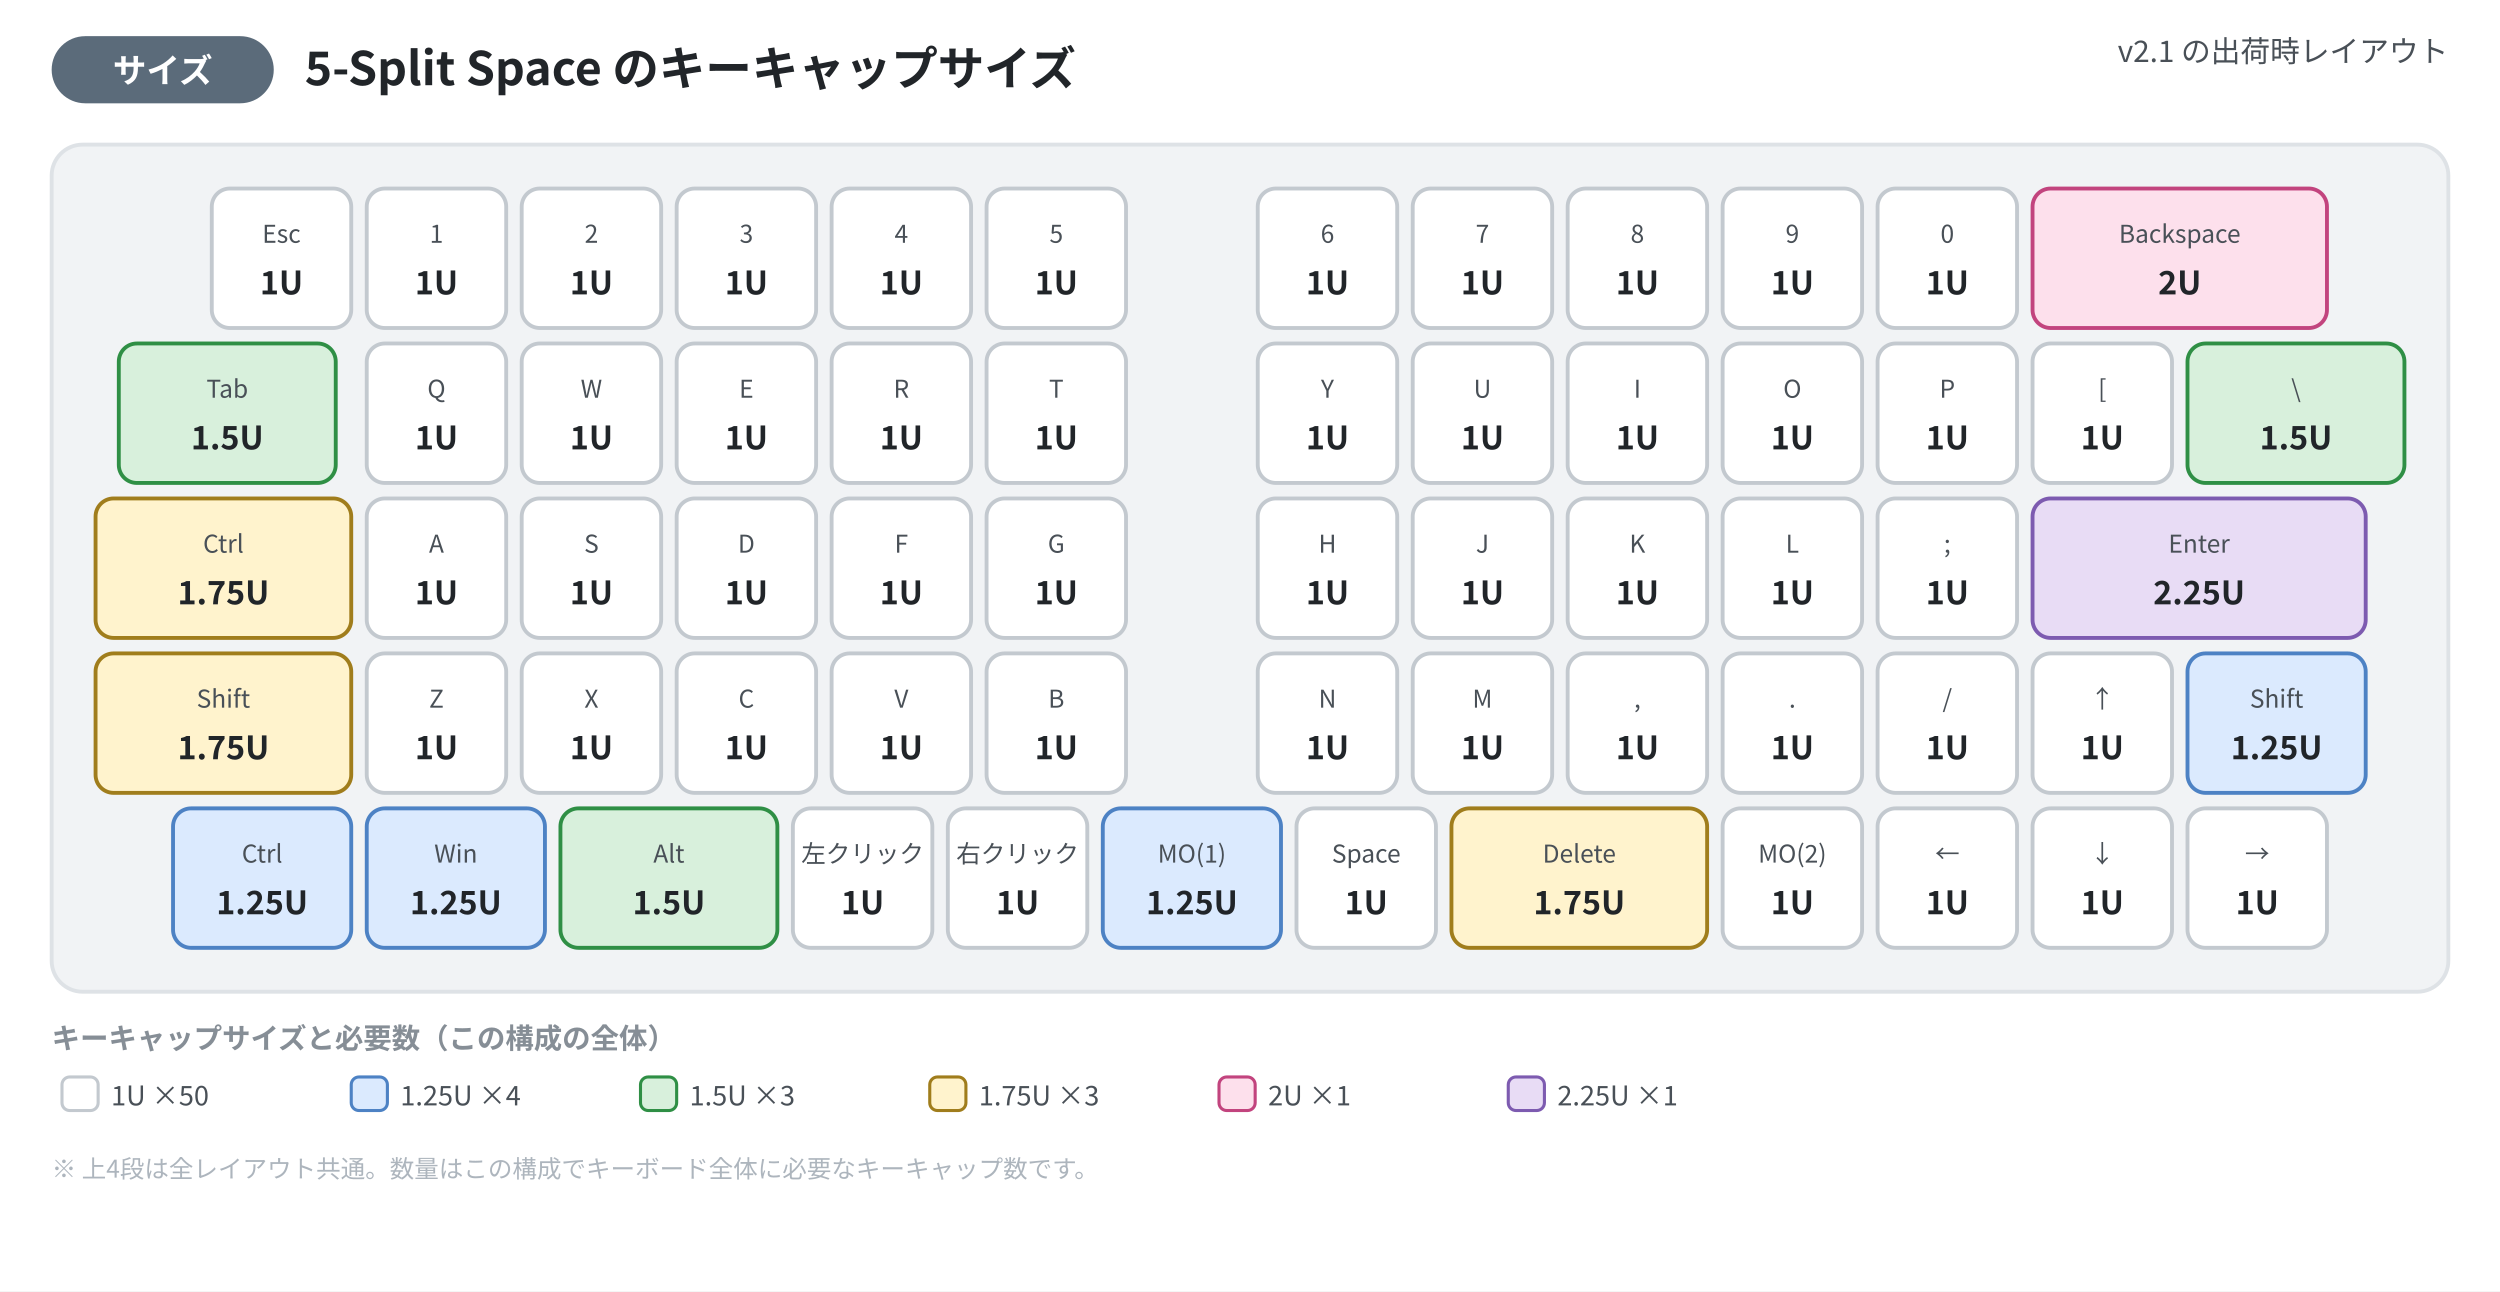
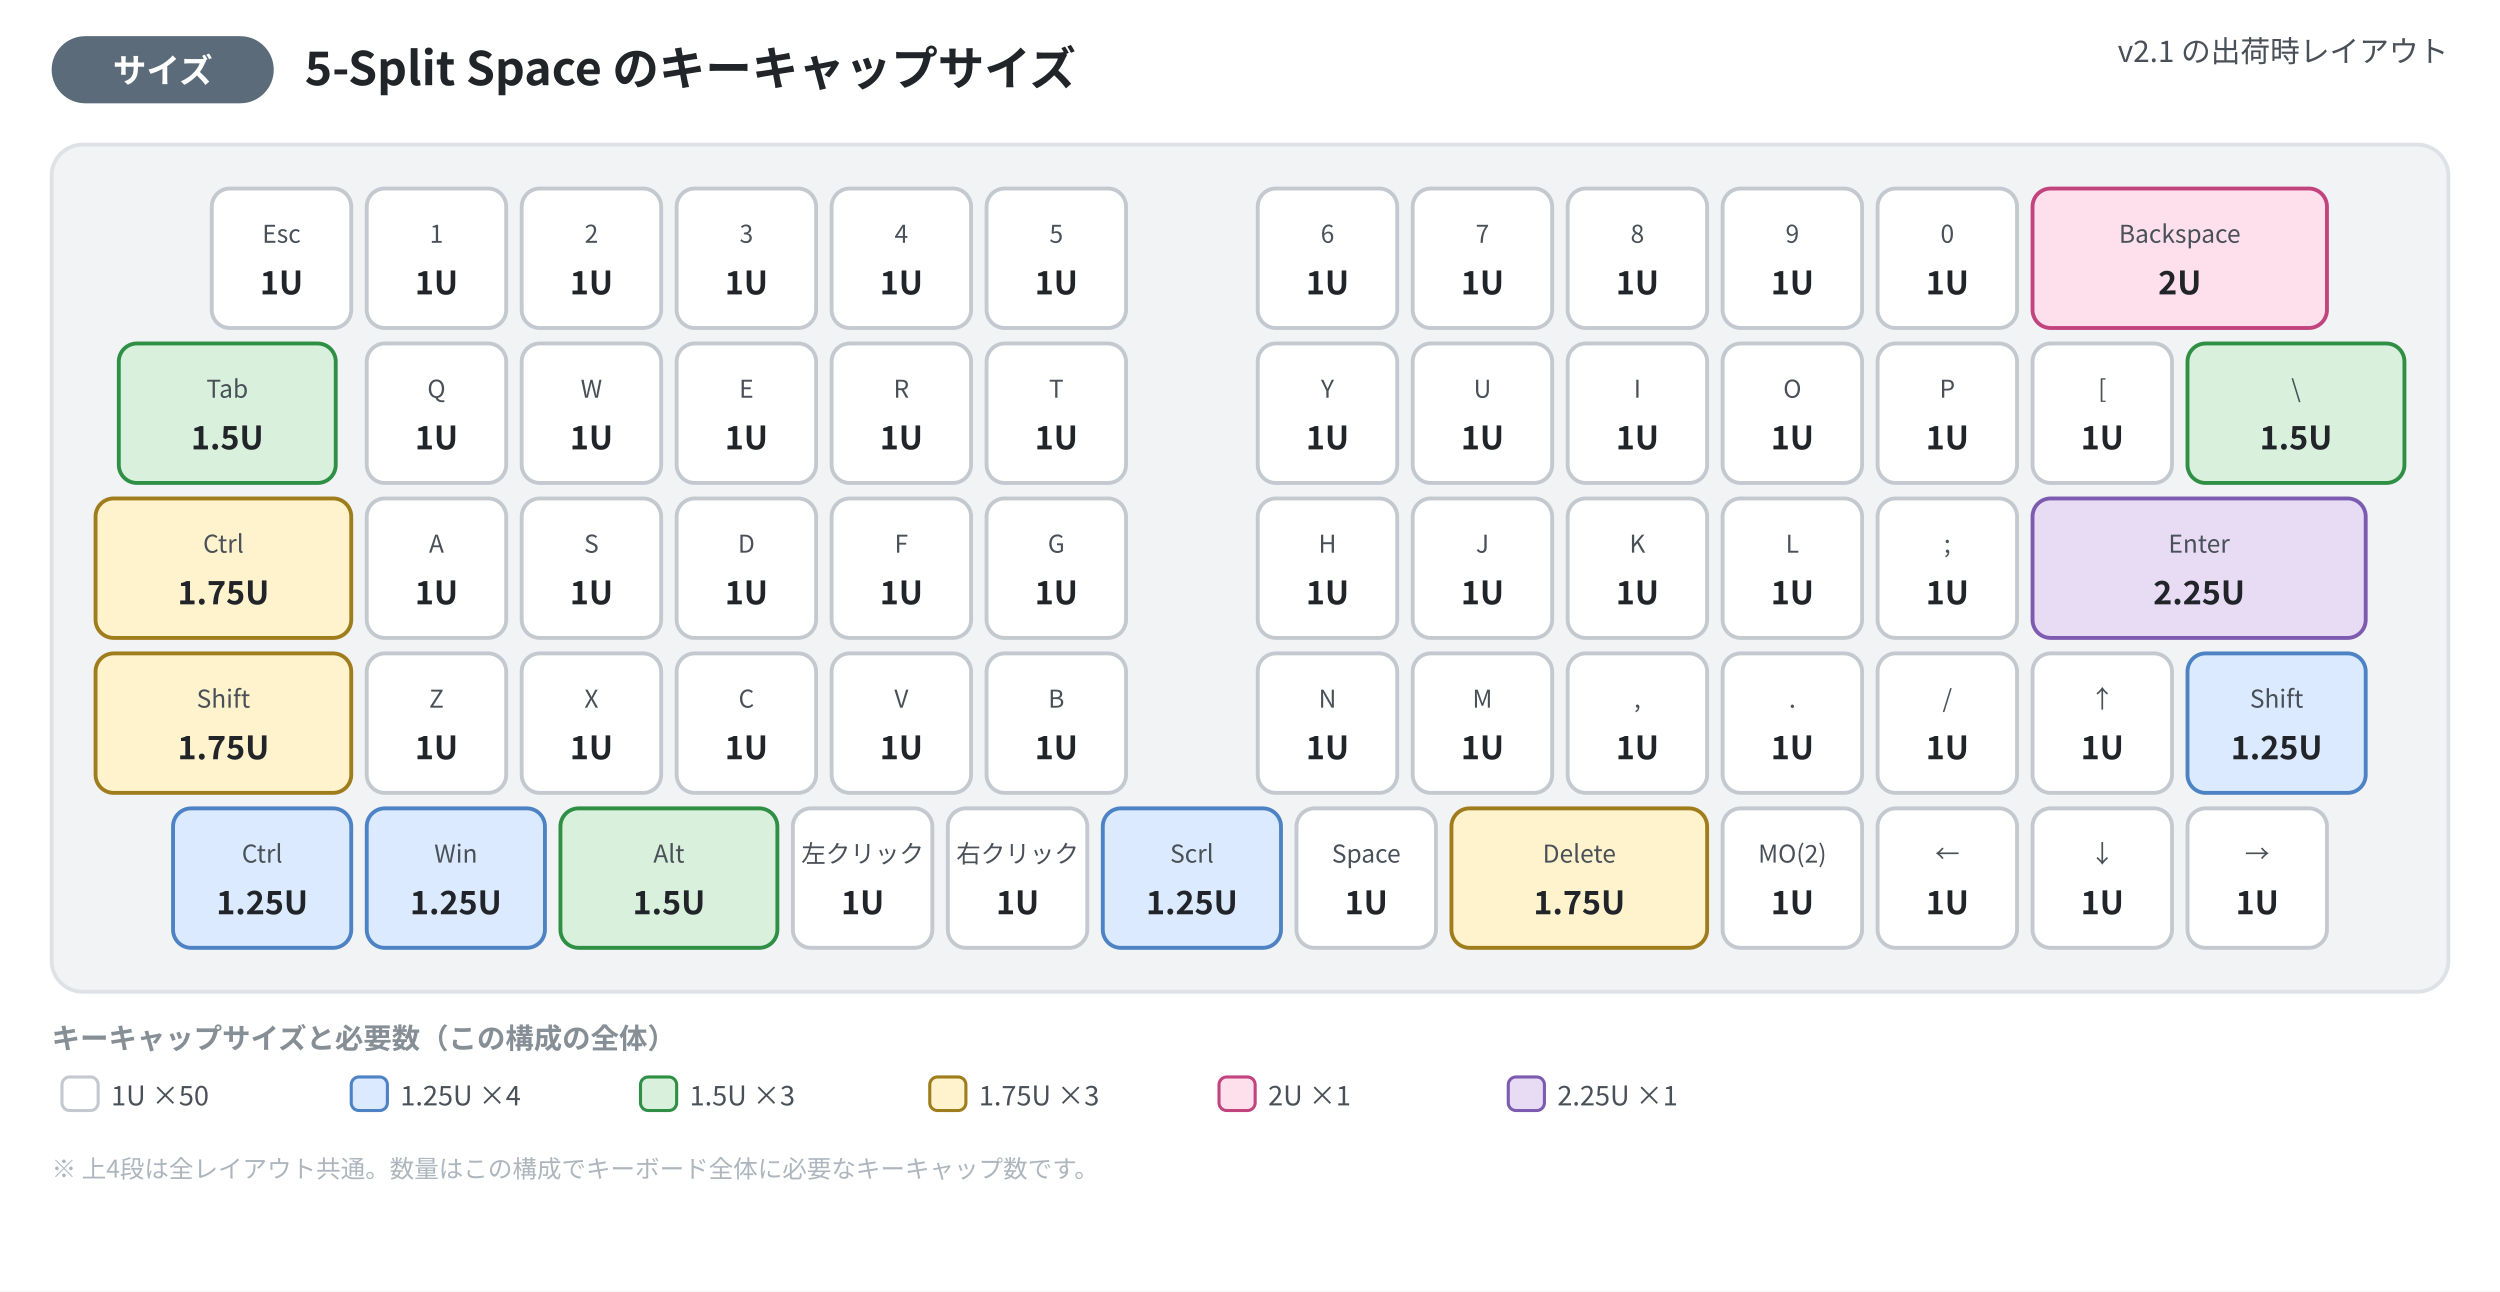
<svg xmlns="http://www.w3.org/2000/svg" width="968" height="500" viewBox="0 0 968 500" font-family="'Noto Sans CJK JP','Noto Sans JP','Hiragino Sans','Yu Gothic UI',sans-serif">
  <defs>
    <marker id="arr" markerWidth="7" markerHeight="7" refX="5" refY="3.5" orient="auto">
      <path d="M0,0 L7,3.5 L0,7 z" fill="#868e96" />
    </marker>
  </defs>
  <rect width="968" height="500" fill="#ffffff" />
  <rect x="20" y="14" width="86" height="26" rx="13" fill="#5b6b7a" />
  <text x="63" y="32" font-size="13" fill="#ffffff" font-weight="700" text-anchor="middle">サイズ</text>
  <text x="118" y="33" font-size="18" fill="#212529" font-weight="700">5-Split Space のキーキャップサイズ</text>
  <text x="948" y="24" font-size="11.5" fill="#495057" text-anchor="end">v2.1 の出荷時レイアウト</text>
  <g transform="translate(34,70)">
    <rect x="-14" y="-14" width="928.0" height="328" rx="12" fill="#f1f3f5" stroke="#dee2e6" stroke-width="1.5" />
    <rect x="48.0" y="3.0" width="54.0" height="54.0" rx="7" fill="#ffffff" stroke="#c3c9cf" stroke-width="1.5" />
    <text x="75.0" y="24.0" font-size="9.5" fill="#495057" text-anchor="middle">Esc</text>
    <text x="75.0" y="44.0" font-size="12.5" fill="#212529" font-weight="700" text-anchor="middle">1U</text>
    <rect x="108.0" y="3.0" width="54.0" height="54.0" rx="7" fill="#ffffff" stroke="#c3c9cf" stroke-width="1.5" />
    <text x="135.0" y="24.0" font-size="9.5" fill="#495057" text-anchor="middle">1</text>
    <text x="135.0" y="44.0" font-size="12.5" fill="#212529" font-weight="700" text-anchor="middle">1U</text>
    <rect x="168.0" y="3.0" width="54.0" height="54.0" rx="7" fill="#ffffff" stroke="#c3c9cf" stroke-width="1.5" />
    <text x="195.0" y="24.0" font-size="9.5" fill="#495057" text-anchor="middle">2</text>
    <text x="195.0" y="44.0" font-size="12.5" fill="#212529" font-weight="700" text-anchor="middle">1U</text>
    <rect x="228.0" y="3.0" width="54.0" height="54.0" rx="7" fill="#ffffff" stroke="#c3c9cf" stroke-width="1.5" />
    <text x="255.0" y="24.0" font-size="9.5" fill="#495057" text-anchor="middle">3</text>
    <text x="255.0" y="44.0" font-size="12.5" fill="#212529" font-weight="700" text-anchor="middle">1U</text>
    <rect x="288.0" y="3.0" width="54.0" height="54.0" rx="7" fill="#ffffff" stroke="#c3c9cf" stroke-width="1.5" />
    <text x="315.0" y="24.0" font-size="9.5" fill="#495057" text-anchor="middle">4</text>
    <text x="315.0" y="44.0" font-size="12.5" fill="#212529" font-weight="700" text-anchor="middle">1U</text>
    <rect x="348.0" y="3.0" width="54.0" height="54.0" rx="7" fill="#ffffff" stroke="#c3c9cf" stroke-width="1.5" />
    <text x="375.0" y="24.0" font-size="9.5" fill="#495057" text-anchor="middle">5</text>
    <text x="375.0" y="44.0" font-size="12.5" fill="#212529" font-weight="700" text-anchor="middle">1U</text>
    <rect x="453.0" y="3.0" width="54.0" height="54.0" rx="7" fill="#ffffff" stroke="#c3c9cf" stroke-width="1.5" />
    <text x="480.0" y="24.0" font-size="9.5" fill="#495057" text-anchor="middle">6</text>
    <text x="480.0" y="44.0" font-size="12.5" fill="#212529" font-weight="700" text-anchor="middle">1U</text>
    <rect x="513.0" y="3.0" width="54.0" height="54.0" rx="7" fill="#ffffff" stroke="#c3c9cf" stroke-width="1.5" />
    <text x="540.0" y="24.0" font-size="9.5" fill="#495057" text-anchor="middle">7</text>
    <text x="540.0" y="44.0" font-size="12.5" fill="#212529" font-weight="700" text-anchor="middle">1U</text>
    <rect x="573.0" y="3.0" width="54.0" height="54.0" rx="7" fill="#ffffff" stroke="#c3c9cf" stroke-width="1.5" />
    <text x="600.0" y="24.0" font-size="9.5" fill="#495057" text-anchor="middle">8</text>
    <text x="600.0" y="44.0" font-size="12.5" fill="#212529" font-weight="700" text-anchor="middle">1U</text>
    <rect x="633.0" y="3.0" width="54.0" height="54.0" rx="7" fill="#ffffff" stroke="#c3c9cf" stroke-width="1.5" />
    <text x="660.0" y="24.0" font-size="9.5" fill="#495057" text-anchor="middle">9</text>
    <text x="660.0" y="44.0" font-size="12.5" fill="#212529" font-weight="700" text-anchor="middle">1U</text>
    <rect x="693.0" y="3.0" width="54.0" height="54.0" rx="7" fill="#ffffff" stroke="#c3c9cf" stroke-width="1.5" />
    <text x="720.0" y="24.0" font-size="9.5" fill="#495057" text-anchor="middle">0</text>
    <text x="720.0" y="44.0" font-size="12.5" fill="#212529" font-weight="700" text-anchor="middle">1U</text>
    <rect x="753.0" y="3.0" width="114.0" height="54.0" rx="7" fill="#fde0ec" stroke="#c2447e" stroke-width="1.5" />
    <text x="810.0" y="24.0" font-size="9.5" fill="#495057" text-anchor="middle">Backspace</text>
    <text x="810.0" y="44.0" font-size="12.5" fill="#212529" font-weight="700" text-anchor="middle">2U</text>
    <rect x="12.0" y="63.0" width="84.0" height="54.0" rx="7" fill="#d8f0dc" stroke="#2f8f45" stroke-width="1.5" />
    <text x="54.0" y="84.0" font-size="9.5" fill="#495057" text-anchor="middle">Tab</text>
    <text x="54.0" y="104.0" font-size="12.5" fill="#212529" font-weight="700" text-anchor="middle">1.5U</text>
    <rect x="108.0" y="63.0" width="54.0" height="54.0" rx="7" fill="#ffffff" stroke="#c3c9cf" stroke-width="1.5" />
    <text x="135.0" y="84.0" font-size="9.5" fill="#495057" text-anchor="middle">Q</text>
    <text x="135.0" y="104.0" font-size="12.5" fill="#212529" font-weight="700" text-anchor="middle">1U</text>
    <rect x="168.0" y="63.0" width="54.0" height="54.0" rx="7" fill="#ffffff" stroke="#c3c9cf" stroke-width="1.5" />
    <text x="195.0" y="84.0" font-size="9.5" fill="#495057" text-anchor="middle">W</text>
    <text x="195.0" y="104.0" font-size="12.5" fill="#212529" font-weight="700" text-anchor="middle">1U</text>
    <rect x="228.0" y="63.0" width="54.0" height="54.0" rx="7" fill="#ffffff" stroke="#c3c9cf" stroke-width="1.5" />
    <text x="255.0" y="84.0" font-size="9.5" fill="#495057" text-anchor="middle">E</text>
    <text x="255.0" y="104.0" font-size="12.5" fill="#212529" font-weight="700" text-anchor="middle">1U</text>
    <rect x="288.0" y="63.0" width="54.0" height="54.0" rx="7" fill="#ffffff" stroke="#c3c9cf" stroke-width="1.5" />
    <text x="315.0" y="84.0" font-size="9.5" fill="#495057" text-anchor="middle">R</text>
    <text x="315.0" y="104.0" font-size="12.5" fill="#212529" font-weight="700" text-anchor="middle">1U</text>
    <rect x="348.0" y="63.0" width="54.0" height="54.0" rx="7" fill="#ffffff" stroke="#c3c9cf" stroke-width="1.5" />
    <text x="375.0" y="84.0" font-size="9.5" fill="#495057" text-anchor="middle">T</text>
    <text x="375.0" y="104.0" font-size="12.5" fill="#212529" font-weight="700" text-anchor="middle">1U</text>
    <rect x="453.0" y="63.0" width="54.0" height="54.0" rx="7" fill="#ffffff" stroke="#c3c9cf" stroke-width="1.5" />
    <text x="480.0" y="84.0" font-size="9.5" fill="#495057" text-anchor="middle">Y</text>
    <text x="480.0" y="104.0" font-size="12.5" fill="#212529" font-weight="700" text-anchor="middle">1U</text>
    <rect x="513.0" y="63.0" width="54.0" height="54.0" rx="7" fill="#ffffff" stroke="#c3c9cf" stroke-width="1.5" />
    <text x="540.0" y="84.0" font-size="9.5" fill="#495057" text-anchor="middle">U</text>
    <text x="540.0" y="104.0" font-size="12.5" fill="#212529" font-weight="700" text-anchor="middle">1U</text>
    <rect x="573.0" y="63.0" width="54.0" height="54.0" rx="7" fill="#ffffff" stroke="#c3c9cf" stroke-width="1.5" />
    <text x="600.0" y="84.0" font-size="9.5" fill="#495057" text-anchor="middle">I</text>
    <text x="600.0" y="104.0" font-size="12.5" fill="#212529" font-weight="700" text-anchor="middle">1U</text>
    <rect x="633.0" y="63.0" width="54.0" height="54.0" rx="7" fill="#ffffff" stroke="#c3c9cf" stroke-width="1.5" />
    <text x="660.0" y="84.0" font-size="9.5" fill="#495057" text-anchor="middle">O</text>
    <text x="660.0" y="104.0" font-size="12.5" fill="#212529" font-weight="700" text-anchor="middle">1U</text>
    <rect x="693.0" y="63.0" width="54.0" height="54.0" rx="7" fill="#ffffff" stroke="#c3c9cf" stroke-width="1.5" />
    <text x="720.0" y="84.0" font-size="9.5" fill="#495057" text-anchor="middle">P</text>
    <text x="720.0" y="104.0" font-size="12.5" fill="#212529" font-weight="700" text-anchor="middle">1U</text>
    <rect x="753.0" y="63.0" width="54.0" height="54.0" rx="7" fill="#ffffff" stroke="#c3c9cf" stroke-width="1.5" />
    <text x="780.0" y="84.0" font-size="9.5" fill="#495057" text-anchor="middle">[</text>
    <text x="780.0" y="104.0" font-size="12.5" fill="#212529" font-weight="700" text-anchor="middle">1U</text>
    <rect x="813.0" y="63.0" width="84.0" height="54.0" rx="7" fill="#d8f0dc" stroke="#2f8f45" stroke-width="1.5" />
    <text x="855.0" y="84.0" font-size="9.5" fill="#495057" text-anchor="middle">\</text>
    <text x="855.0" y="104.0" font-size="12.5" fill="#212529" font-weight="700" text-anchor="middle">1.5U</text>
    <rect x="3.0" y="123.0" width="99.0" height="54.0" rx="7" fill="#fff3cd" stroke="#a07d1c" stroke-width="1.5" />
    <text x="52.5" y="144.0" font-size="9.5" fill="#495057" text-anchor="middle">Ctrl</text>
    <text x="52.5" y="164.0" font-size="12.5" fill="#212529" font-weight="700" text-anchor="middle">1.75U</text>
    <rect x="108.0" y="123.0" width="54.0" height="54.0" rx="7" fill="#ffffff" stroke="#c3c9cf" stroke-width="1.5" />
    <text x="135.0" y="144.0" font-size="9.5" fill="#495057" text-anchor="middle">A</text>
    <text x="135.0" y="164.0" font-size="12.5" fill="#212529" font-weight="700" text-anchor="middle">1U</text>
    <rect x="168.0" y="123.0" width="54.0" height="54.0" rx="7" fill="#ffffff" stroke="#c3c9cf" stroke-width="1.5" />
    <text x="195.0" y="144.0" font-size="9.5" fill="#495057" text-anchor="middle">S</text>
    <text x="195.0" y="164.0" font-size="12.5" fill="#212529" font-weight="700" text-anchor="middle">1U</text>
    <rect x="228.0" y="123.0" width="54.0" height="54.0" rx="7" fill="#ffffff" stroke="#c3c9cf" stroke-width="1.5" />
    <text x="255.0" y="144.0" font-size="9.5" fill="#495057" text-anchor="middle">D</text>
    <text x="255.0" y="164.0" font-size="12.5" fill="#212529" font-weight="700" text-anchor="middle">1U</text>
    <rect x="288.0" y="123.0" width="54.0" height="54.0" rx="7" fill="#ffffff" stroke="#c3c9cf" stroke-width="1.5" />
    <text x="315.0" y="144.0" font-size="9.5" fill="#495057" text-anchor="middle">F</text>
    <text x="315.0" y="164.0" font-size="12.5" fill="#212529" font-weight="700" text-anchor="middle">1U</text>
    <rect x="348.0" y="123.0" width="54.0" height="54.0" rx="7" fill="#ffffff" stroke="#c3c9cf" stroke-width="1.5" />
    <text x="375.0" y="144.0" font-size="9.5" fill="#495057" text-anchor="middle">G</text>
    <text x="375.0" y="164.0" font-size="12.5" fill="#212529" font-weight="700" text-anchor="middle">1U</text>
    <rect x="453.0" y="123.0" width="54.0" height="54.0" rx="7" fill="#ffffff" stroke="#c3c9cf" stroke-width="1.5" />
    <text x="480.0" y="144.0" font-size="9.5" fill="#495057" text-anchor="middle">H</text>
    <text x="480.0" y="164.0" font-size="12.5" fill="#212529" font-weight="700" text-anchor="middle">1U</text>
    <rect x="513.0" y="123.0" width="54.0" height="54.0" rx="7" fill="#ffffff" stroke="#c3c9cf" stroke-width="1.5" />
    <text x="540.0" y="144.0" font-size="9.5" fill="#495057" text-anchor="middle">J</text>
    <text x="540.0" y="164.0" font-size="12.5" fill="#212529" font-weight="700" text-anchor="middle">1U</text>
    <rect x="573.0" y="123.0" width="54.0" height="54.0" rx="7" fill="#ffffff" stroke="#c3c9cf" stroke-width="1.5" />
    <text x="600.0" y="144.0" font-size="9.5" fill="#495057" text-anchor="middle">K</text>
    <text x="600.0" y="164.0" font-size="12.5" fill="#212529" font-weight="700" text-anchor="middle">1U</text>
    <rect x="633.0" y="123.0" width="54.0" height="54.0" rx="7" fill="#ffffff" stroke="#c3c9cf" stroke-width="1.5" />
    <text x="660.0" y="144.0" font-size="9.5" fill="#495057" text-anchor="middle">L</text>
    <text x="660.0" y="164.0" font-size="12.5" fill="#212529" font-weight="700" text-anchor="middle">1U</text>
    <rect x="693.0" y="123.0" width="54.0" height="54.0" rx="7" fill="#ffffff" stroke="#c3c9cf" stroke-width="1.5" />
    <text x="720.0" y="144.0" font-size="9.5" fill="#495057" text-anchor="middle">;</text>
    <text x="720.0" y="164.0" font-size="12.5" fill="#212529" font-weight="700" text-anchor="middle">1U</text>
    <rect x="753.0" y="123.0" width="129.0" height="54.0" rx="7" fill="#e8dcf5" stroke="#7d5bb0" stroke-width="1.5" />
    <text x="817.5" y="144.0" font-size="9.5" fill="#495057" text-anchor="middle">Enter</text>
    <text x="817.5" y="164.0" font-size="12.5" fill="#212529" font-weight="700" text-anchor="middle">2.25U</text>
    <rect x="3.0" y="183.0" width="99.0" height="54.0" rx="7" fill="#fff3cd" stroke="#a07d1c" stroke-width="1.5" />
    <text x="52.5" y="204.0" font-size="9.5" fill="#495057" text-anchor="middle">Shift</text>
    <text x="52.5" y="224.0" font-size="12.5" fill="#212529" font-weight="700" text-anchor="middle">1.75U</text>
    <rect x="108.0" y="183.0" width="54.0" height="54.0" rx="7" fill="#ffffff" stroke="#c3c9cf" stroke-width="1.5" />
    <text x="135.0" y="204.0" font-size="9.5" fill="#495057" text-anchor="middle">Z</text>
    <text x="135.0" y="224.0" font-size="12.5" fill="#212529" font-weight="700" text-anchor="middle">1U</text>
    <rect x="168.0" y="183.0" width="54.0" height="54.0" rx="7" fill="#ffffff" stroke="#c3c9cf" stroke-width="1.5" />
    <text x="195.0" y="204.0" font-size="9.5" fill="#495057" text-anchor="middle">X</text>
    <text x="195.0" y="224.0" font-size="12.5" fill="#212529" font-weight="700" text-anchor="middle">1U</text>
    <rect x="228.0" y="183.0" width="54.0" height="54.0" rx="7" fill="#ffffff" stroke="#c3c9cf" stroke-width="1.5" />
    <text x="255.0" y="204.0" font-size="9.5" fill="#495057" text-anchor="middle">C</text>
    <text x="255.0" y="224.0" font-size="12.5" fill="#212529" font-weight="700" text-anchor="middle">1U</text>
    <rect x="288.0" y="183.0" width="54.0" height="54.0" rx="7" fill="#ffffff" stroke="#c3c9cf" stroke-width="1.5" />
    <text x="315.0" y="204.0" font-size="9.5" fill="#495057" text-anchor="middle">V</text>
    <text x="315.0" y="224.0" font-size="12.5" fill="#212529" font-weight="700" text-anchor="middle">1U</text>
    <rect x="348.0" y="183.0" width="54.0" height="54.0" rx="7" fill="#ffffff" stroke="#c3c9cf" stroke-width="1.5" />
    <text x="375.0" y="204.0" font-size="9.5" fill="#495057" text-anchor="middle">B</text>
    <text x="375.0" y="224.0" font-size="12.5" fill="#212529" font-weight="700" text-anchor="middle">1U</text>
    <rect x="453.0" y="183.0" width="54.0" height="54.0" rx="7" fill="#ffffff" stroke="#c3c9cf" stroke-width="1.5" />
    <text x="480.0" y="204.0" font-size="9.5" fill="#495057" text-anchor="middle">N</text>
    <text x="480.0" y="224.0" font-size="12.5" fill="#212529" font-weight="700" text-anchor="middle">1U</text>
    <rect x="513.0" y="183.0" width="54.0" height="54.0" rx="7" fill="#ffffff" stroke="#c3c9cf" stroke-width="1.5" />
    <text x="540.0" y="204.0" font-size="9.5" fill="#495057" text-anchor="middle">M</text>
    <text x="540.0" y="224.0" font-size="12.5" fill="#212529" font-weight="700" text-anchor="middle">1U</text>
    <rect x="573.0" y="183.0" width="54.0" height="54.0" rx="7" fill="#ffffff" stroke="#c3c9cf" stroke-width="1.5" />
    <text x="600.0" y="204.0" font-size="9.5" fill="#495057" text-anchor="middle">,</text>
    <text x="600.0" y="224.0" font-size="12.5" fill="#212529" font-weight="700" text-anchor="middle">1U</text>
    <rect x="633.0" y="183.0" width="54.0" height="54.0" rx="7" fill="#ffffff" stroke="#c3c9cf" stroke-width="1.5" />
    <text x="660.0" y="204.0" font-size="9.5" fill="#495057" text-anchor="middle">.</text>
    <text x="660.0" y="224.0" font-size="12.5" fill="#212529" font-weight="700" text-anchor="middle">1U</text>
    <rect x="693.0" y="183.0" width="54.0" height="54.0" rx="7" fill="#ffffff" stroke="#c3c9cf" stroke-width="1.5" />
    <text x="720.0" y="204.0" font-size="9.5" fill="#495057" text-anchor="middle">/</text>
    <text x="720.0" y="224.0" font-size="12.5" fill="#212529" font-weight="700" text-anchor="middle">1U</text>
    <rect x="753.0" y="183.0" width="54.0" height="54.0" rx="7" fill="#ffffff" stroke="#c3c9cf" stroke-width="1.5" />
    <text x="780.0" y="204.0" font-size="9.5" fill="#495057" text-anchor="middle">↑</text>
    <text x="780.0" y="224.0" font-size="12.5" fill="#212529" font-weight="700" text-anchor="middle">1U</text>
    <rect x="813.0" y="183.0" width="69.0" height="54.0" rx="7" fill="#dbeafe" stroke="#4d82c4" stroke-width="1.5" />
    <text x="847.5" y="204.0" font-size="9.5" fill="#495057" text-anchor="middle">Shift</text>
    <text x="847.5" y="224.0" font-size="12.5" fill="#212529" font-weight="700" text-anchor="middle">1.25U</text>
    <rect x="33.0" y="243.0" width="69.0" height="54.0" rx="7" fill="#dbeafe" stroke="#4d82c4" stroke-width="1.5" />
    <text x="67.5" y="264.0" font-size="9.5" fill="#495057" text-anchor="middle">Ctrl</text>
    <text x="67.5" y="284.0" font-size="12.5" fill="#212529" font-weight="700" text-anchor="middle">1.25U</text>
    <rect x="108.0" y="243.0" width="69.0" height="54.0" rx="7" fill="#dbeafe" stroke="#4d82c4" stroke-width="1.5" />
    <text x="142.5" y="264.0" font-size="9.5" fill="#495057" text-anchor="middle">Win</text>
    <text x="142.5" y="284.0" font-size="12.5" fill="#212529" font-weight="700" text-anchor="middle">1.25U</text>
    <rect x="183.0" y="243.0" width="84.0" height="54.0" rx="7" fill="#d8f0dc" stroke="#2f8f45" stroke-width="1.5" />
    <text x="225.0" y="264.0" font-size="9.5" fill="#495057" text-anchor="middle">Alt</text>
    <text x="225.0" y="284.0" font-size="12.5" fill="#212529" font-weight="700" text-anchor="middle">1.5U</text>
    <rect x="273.0" y="243.0" width="54.0" height="54.0" rx="7" fill="#ffffff" stroke="#c3c9cf" stroke-width="1.5" />
    <text x="300.0" y="264.0" font-size="9.5" fill="#495057" text-anchor="middle">左クリック</text>
    <text x="300.0" y="284.0" font-size="12.5" fill="#212529" font-weight="700" text-anchor="middle">1U</text>
    <rect x="333.0" y="243.0" width="54.0" height="54.0" rx="7" fill="#ffffff" stroke="#c3c9cf" stroke-width="1.5" />
    <text x="360.0" y="264.0" font-size="9.5" fill="#495057" text-anchor="middle">右クリック</text>
    <text x="360.0" y="284.0" font-size="12.5" fill="#212529" font-weight="700" text-anchor="middle">1U</text>
    <rect x="393.0" y="243.0" width="69.0" height="54.0" rx="7" fill="#dbeafe" stroke="#4d82c4" stroke-width="1.5" />
-     <text x="427.5" y="264.0" font-size="9.5" fill="#495057" text-anchor="middle">MO(1)</text>
+     <text x="427.5" y="264.0" font-size="9.5" fill="#495057" text-anchor="middle">Scrl</text>
    <text x="427.5" y="284.0" font-size="12.5" fill="#212529" font-weight="700" text-anchor="middle">1.25U</text>
    <rect x="468.0" y="243.0" width="54.0" height="54.0" rx="7" fill="#ffffff" stroke="#c3c9cf" stroke-width="1.5" />
    <text x="495.0" y="264.0" font-size="9.5" fill="#495057" text-anchor="middle">Space</text>
    <text x="495.0" y="284.0" font-size="12.5" fill="#212529" font-weight="700" text-anchor="middle">1U</text>
    <rect x="528.0" y="243.0" width="99.0" height="54.0" rx="7" fill="#fff3cd" stroke="#a07d1c" stroke-width="1.5" />
    <text x="577.5" y="264.0" font-size="9.5" fill="#495057" text-anchor="middle">Delete</text>
    <text x="577.5" y="284.0" font-size="12.5" fill="#212529" font-weight="700" text-anchor="middle">1.75U</text>
    <rect x="633.0" y="243.0" width="54.0" height="54.0" rx="7" fill="#ffffff" stroke="#c3c9cf" stroke-width="1.5" />
    <text x="660.0" y="264.0" font-size="9.5" fill="#495057" text-anchor="middle">MO(2)</text>
    <text x="660.0" y="284.0" font-size="12.5" fill="#212529" font-weight="700" text-anchor="middle">1U</text>
    <rect x="693.0" y="243.0" width="54.0" height="54.0" rx="7" fill="#ffffff" stroke="#c3c9cf" stroke-width="1.5" />
    <text x="720.0" y="264.0" font-size="9.5" fill="#495057" text-anchor="middle">←</text>
    <text x="720.0" y="284.0" font-size="12.5" fill="#212529" font-weight="700" text-anchor="middle">1U</text>
    <rect x="753.0" y="243.0" width="54.0" height="54.0" rx="7" fill="#ffffff" stroke="#c3c9cf" stroke-width="1.5" />
    <text x="780.0" y="264.0" font-size="9.5" fill="#495057" text-anchor="middle">↓</text>
    <text x="780.0" y="284.0" font-size="12.5" fill="#212529" font-weight="700" text-anchor="middle">1U</text>
    <rect x="813.0" y="243.0" width="54.0" height="54.0" rx="7" fill="#ffffff" stroke="#c3c9cf" stroke-width="1.5" />
    <text x="840.0" y="264.0" font-size="9.5" fill="#495057" text-anchor="middle">→</text>
    <text x="840.0" y="284.0" font-size="12.5" fill="#212529" font-weight="700" text-anchor="middle">1U</text>
  </g>
  <text x="20" y="406" font-size="11" fill="#868e96" font-weight="700">キーキャップサイズと必要数（この構成の全体）</text>
  <rect x="24" y="417" width="14" height="13" rx="3" fill="#ffffff" stroke="#c3c9cf" stroke-width="1.2" />
  <text x="43" y="428" font-size="10.5" fill="#495057">1U ×50</text>
  <rect x="136" y="417" width="14" height="13" rx="3" fill="#dbeafe" stroke="#4d82c4" stroke-width="1.2" />
  <text x="155" y="428" font-size="10.5" fill="#495057">1.25U ×4</text>
  <rect x="248" y="417" width="14" height="13" rx="3" fill="#d8f0dc" stroke="#2f8f45" stroke-width="1.2" />
  <text x="267" y="428" font-size="10.5" fill="#495057">1.5U ×3</text>
  <rect x="360" y="417" width="14" height="13" rx="3" fill="#fff3cd" stroke="#a07d1c" stroke-width="1.2" />
  <text x="379" y="428" font-size="10.5" fill="#495057">1.75U ×3</text>
  <rect x="472" y="417" width="14" height="13" rx="3" fill="#fde0ec" stroke="#c2447e" stroke-width="1.2" />
  <text x="491" y="428" font-size="10.5" fill="#495057">2U ×1</text>
  <rect x="584" y="417" width="14" height="13" rx="3" fill="#e8dcf5" stroke="#7d5bb0" stroke-width="1.2" />
  <text x="603" y="428" font-size="10.5" fill="#495057">2.25U ×1</text>
  <text x="20" y="456" font-size="9.5" fill="#adb5bd">※ 上4段は全レイアウト共通。数量はこの構成でキーボード全体に必要なキーキャップ数です。</text>
</svg>
